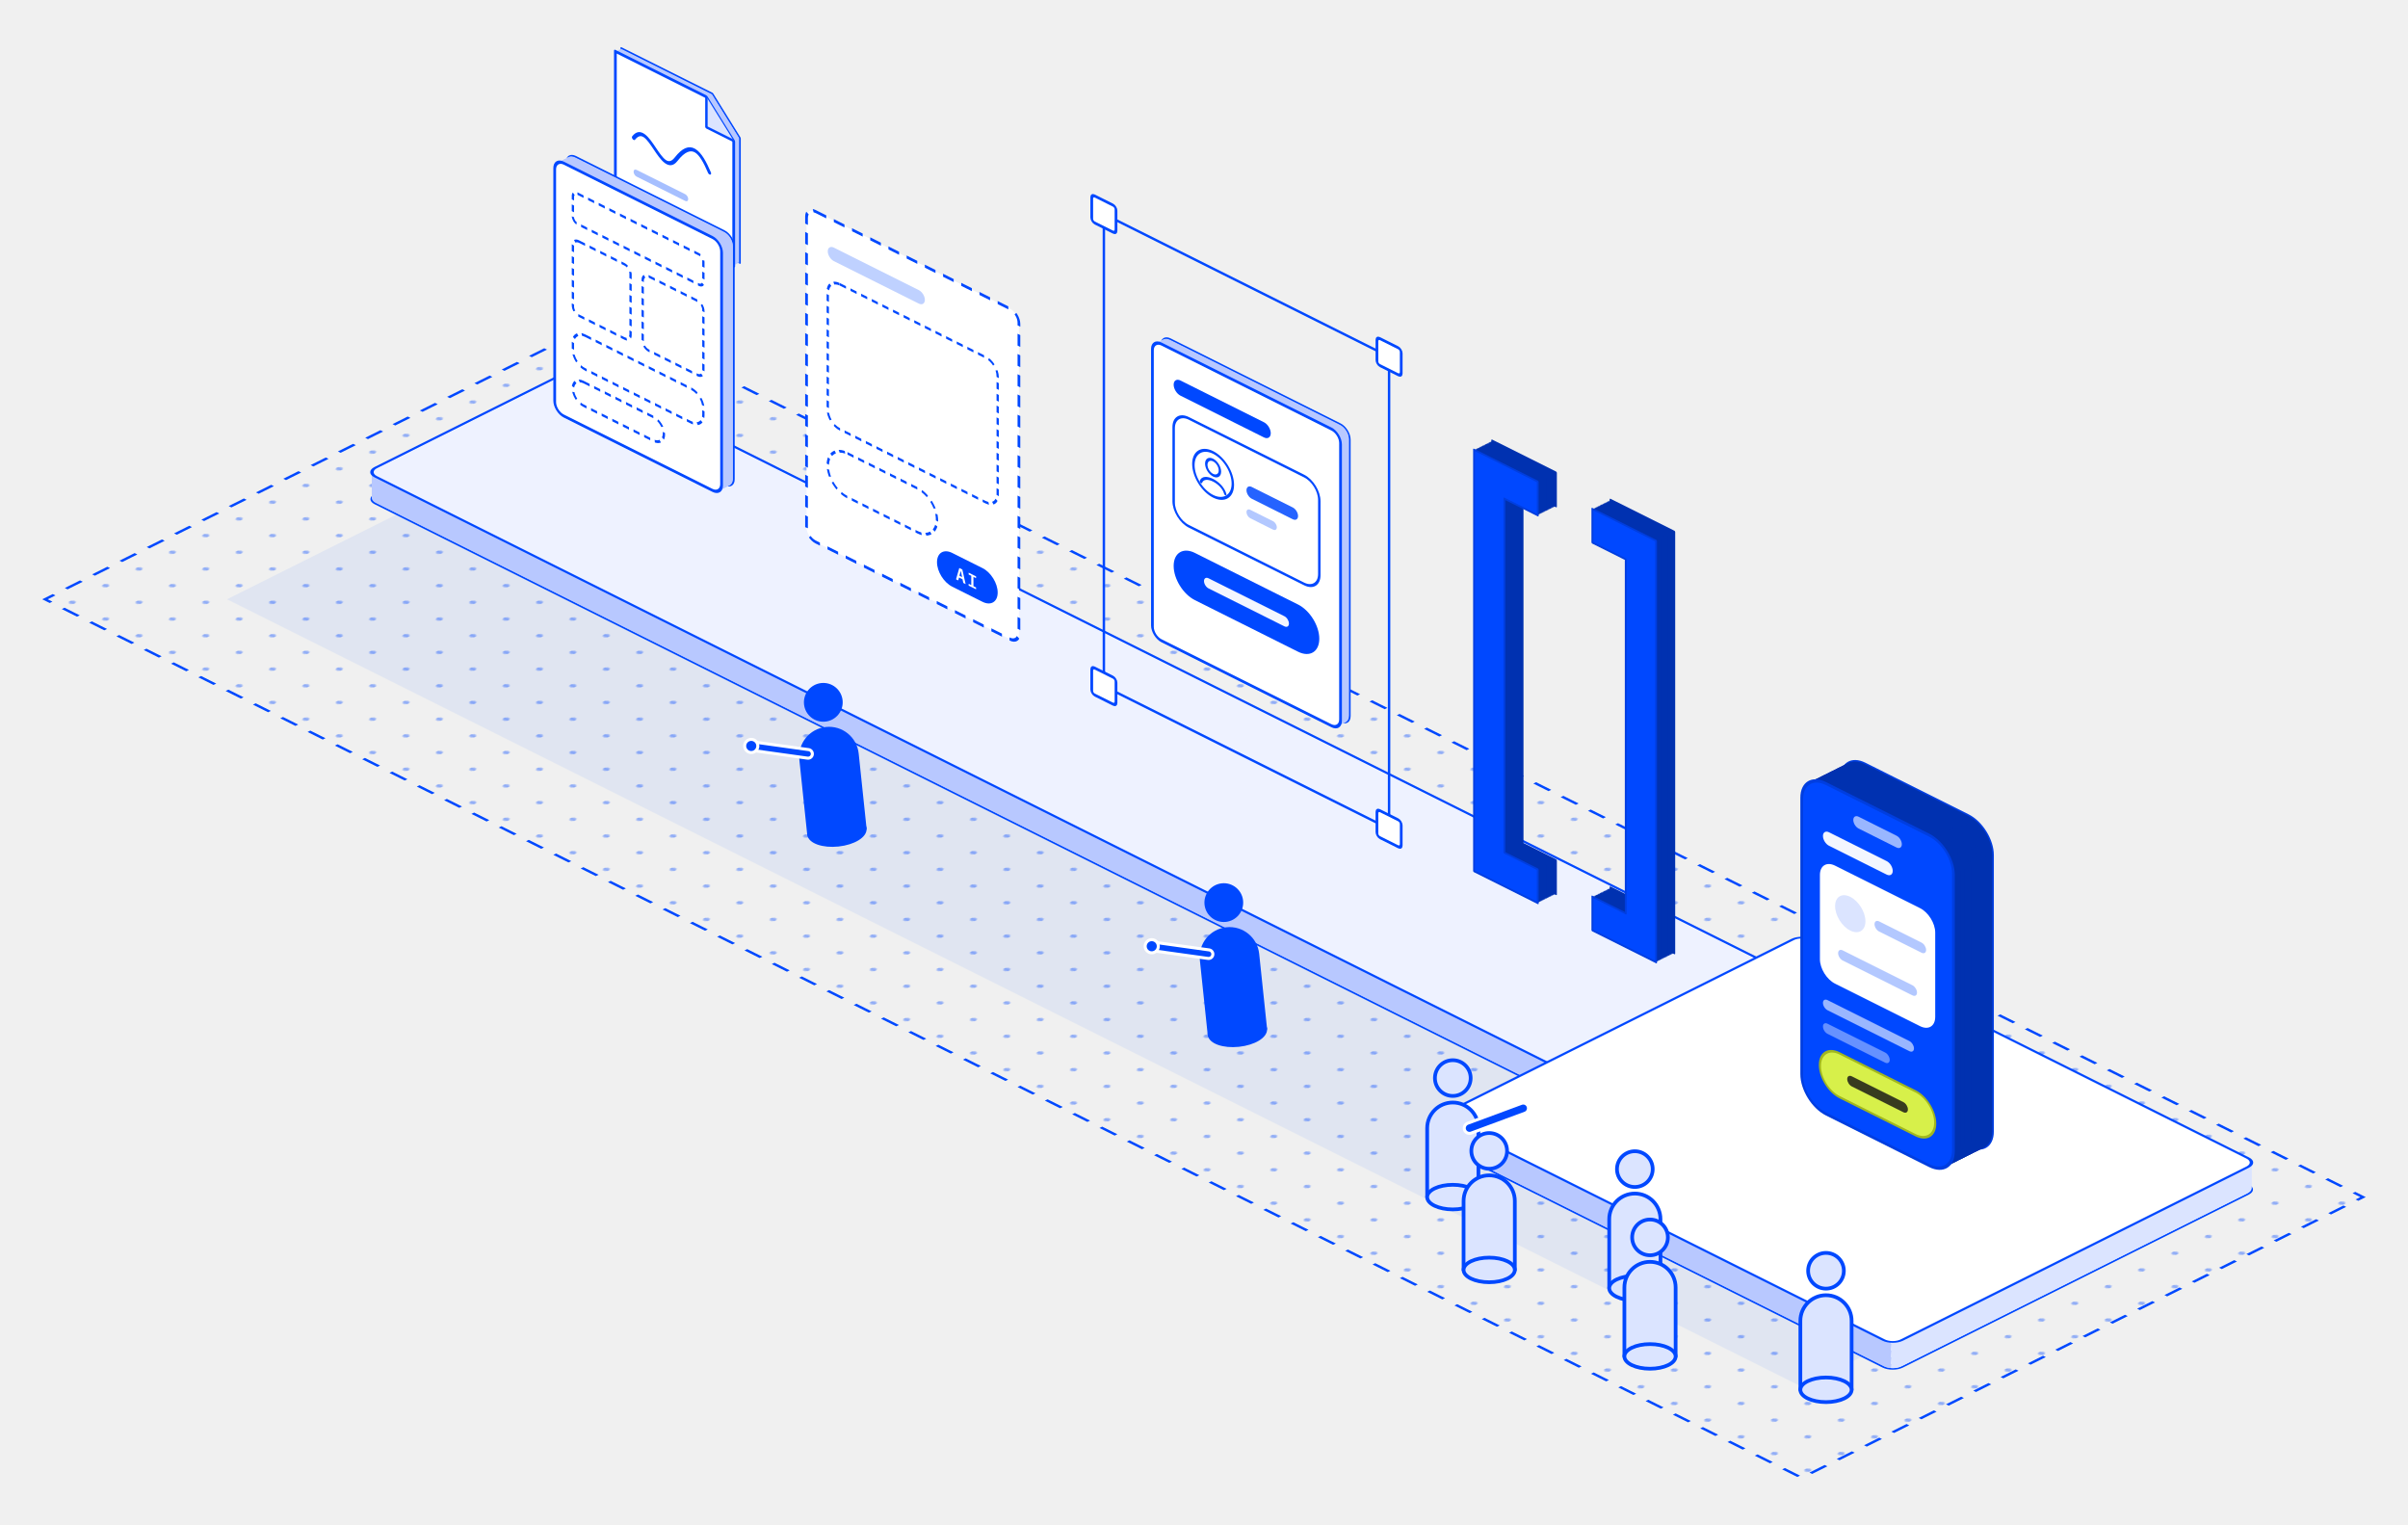
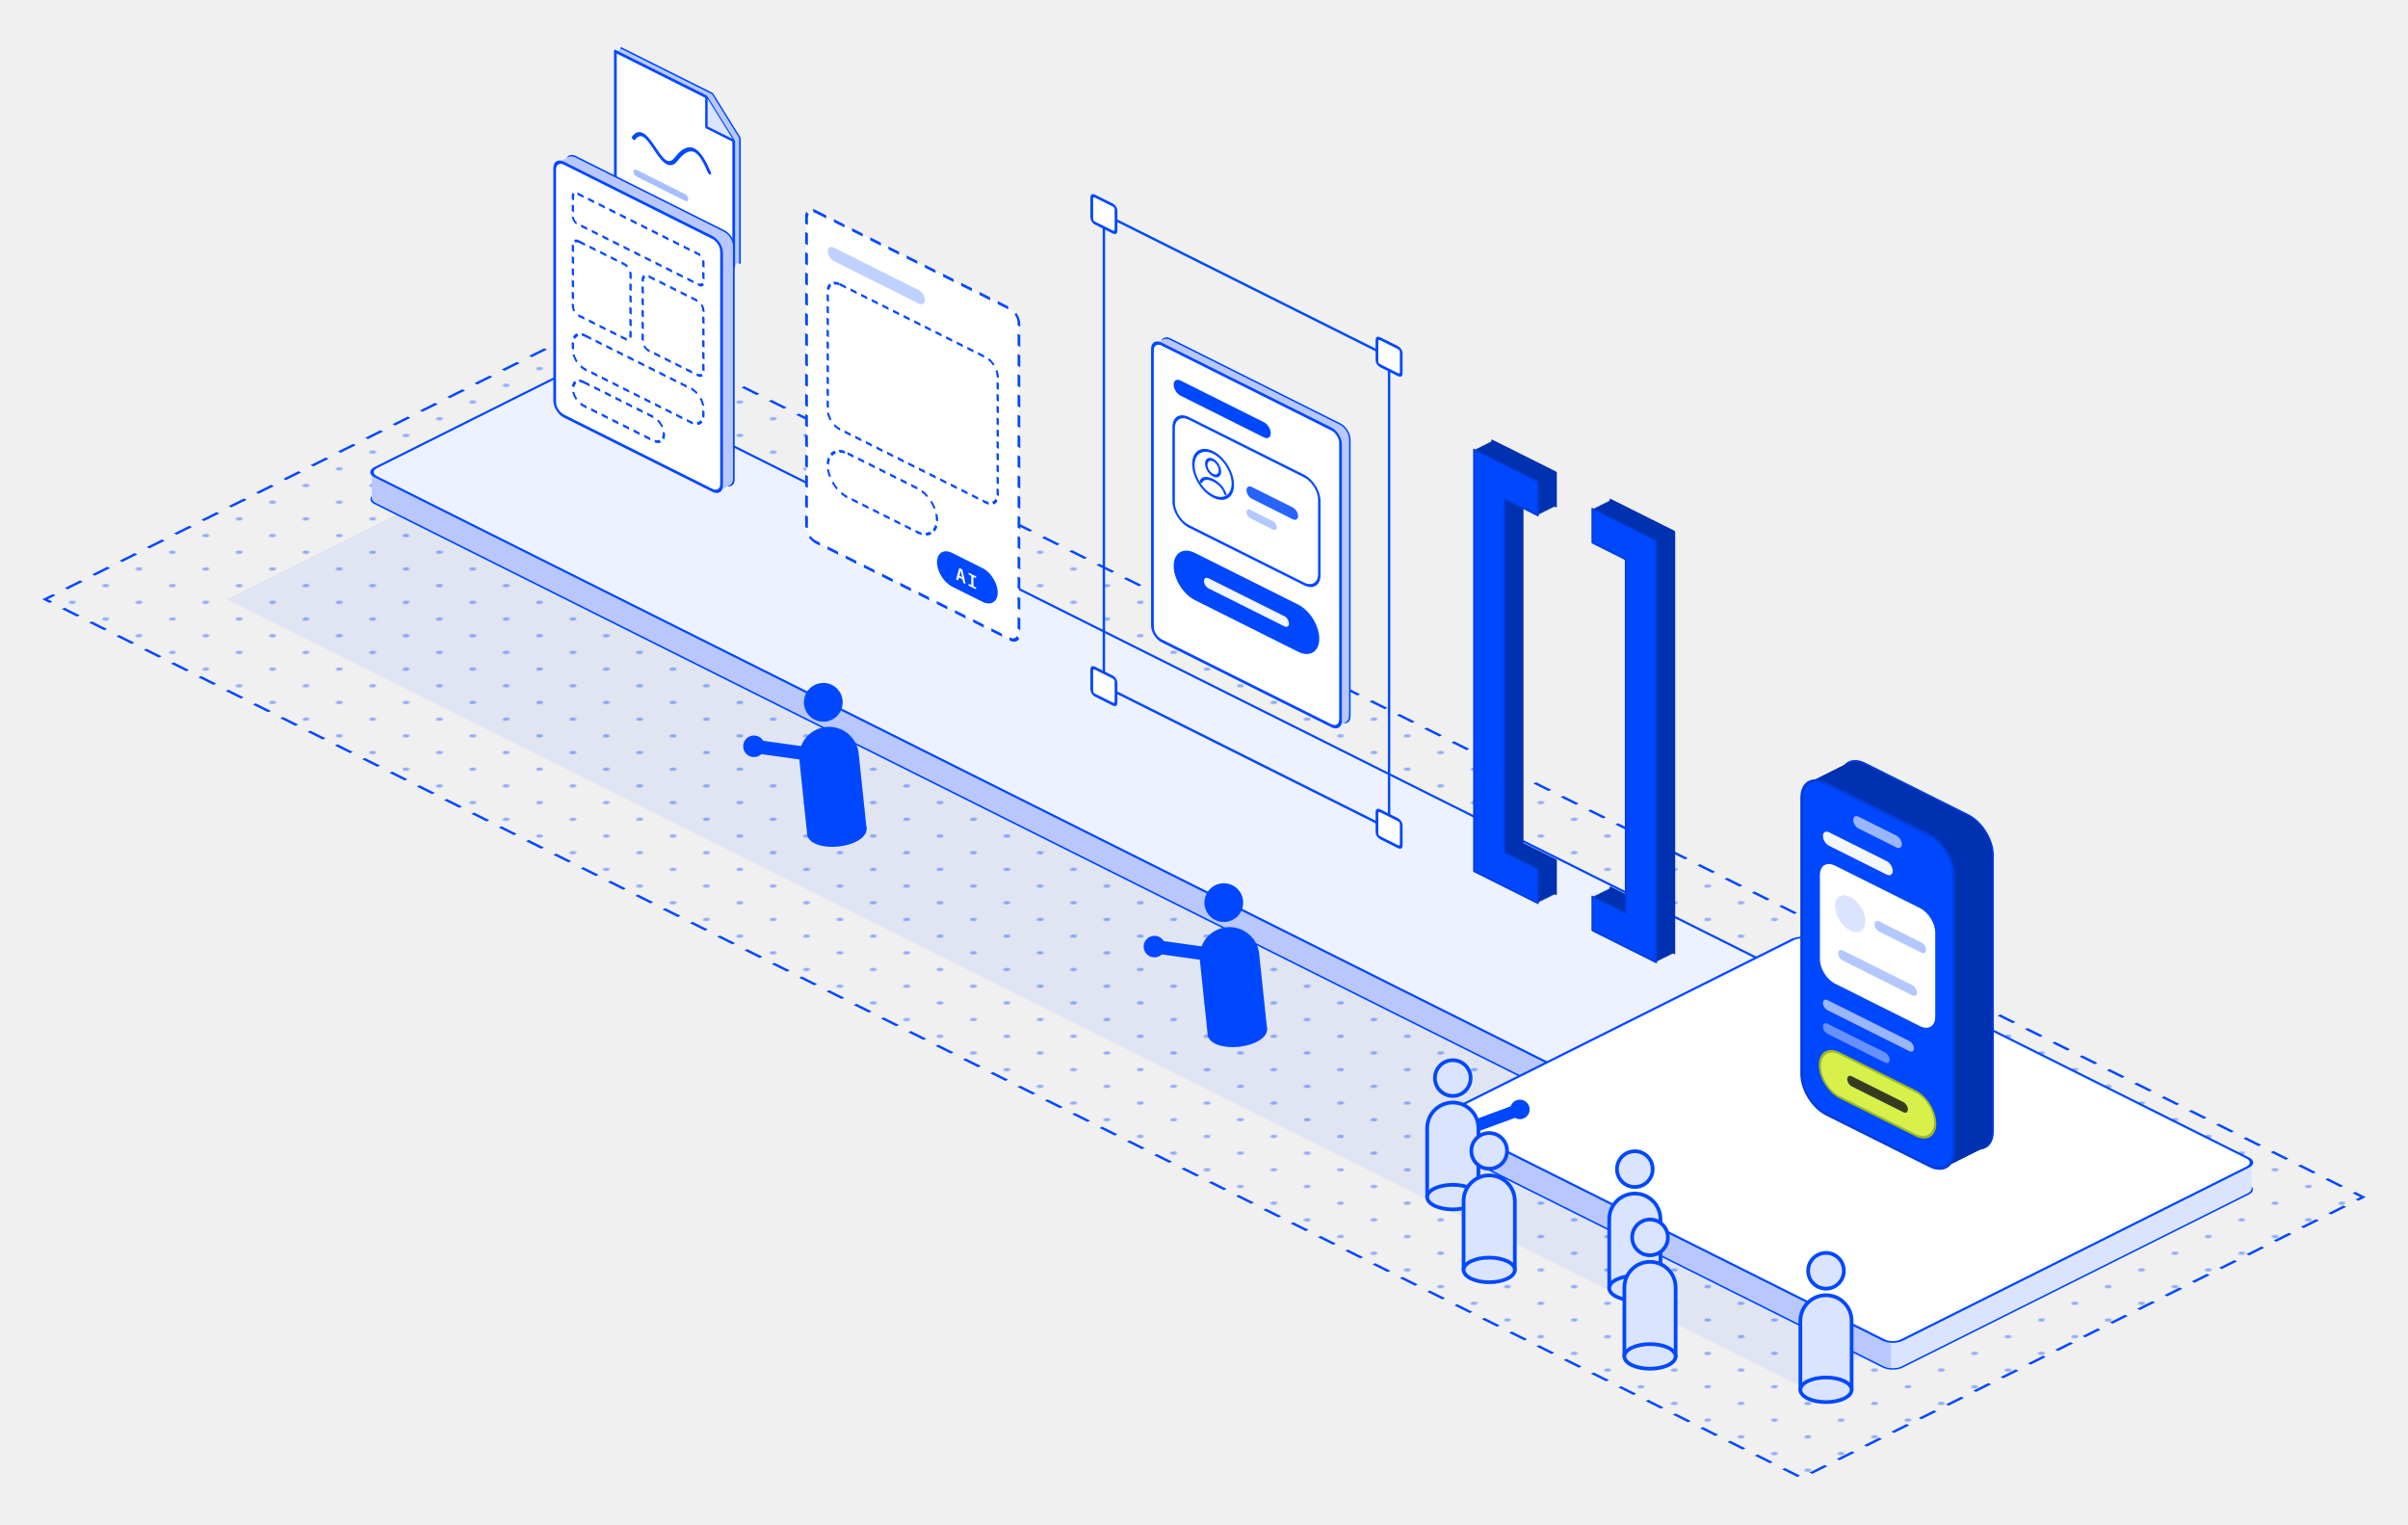
<svg xmlns="http://www.w3.org/2000/svg" width="820" height="519" viewBox="0 126 820 519" role="img" aria-label="Isometric illustration for New Product Design and First Release. A long track runs across a dotted floor. At its start a sketch on paper, a wireframe and a dashed AI-built prototype enter. They pass through a giant selection box, the design gate, where the screen becomes clear, then between giant code brackets, the build gate. The product comes out solid onto a launch stage, as a phone with its button in lime, where pale customers are already arriving. Two solid blue Tcules people stand beside the track with a fingertip on it." style="display: block">
  <g transform="translate(410 410) scale(0.574) translate(-728.6 -587.8)">
    <defs>
      <pattern id="floorDots" width="22" height="22" patternUnits="userSpaceOnUse">
        <circle cx="11" cy="11" r="1.6" fill="#0048FF" fill-opacity="0.38" />
      </pattern>
      <linearGradient id="side" x1="0" y1="1" x2="1" y2="0">
        <stop offset="0.5" stop-color="#B8C8FF" />
        <stop offset="0.5" stop-color="#DBE4FF" />
      </linearGradient>
    </defs>
    <g transform="matrix(0.9 0.45 -0.9 0.45 374.0 282.0)">
      <rect width="1158" height="370" fill="url(#floorDots)" />
      <rect width="1158" height="370" fill="none" stroke="#0048FF" stroke-width="1.8" stroke-dasharray="10 8" />
      <rect x="60" y="50" width="1038" height="260" fill="#0048FF" fill-opacity="0.07" />
    </g>
    <g transform="matrix(0.9 0.45 -0.9 0.45 356.0 327.0)">
      <rect width="818" height="138" rx="6" fill="url(#side)" stroke="#0048FF" stroke-width="1.4" />
    </g>
    <g transform="matrix(0.9 0.45 -0.9 0.45 356.0 326.5)">
      <rect width="818" height="138" rx="6" fill="url(#side)" />
    </g>
    <g transform="matrix(0.9 0.45 -0.9 0.45 356.0 326.0)">
      <rect width="818" height="138" rx="6" fill="url(#side)" />
    </g>
    <g transform="matrix(0.9 0.45 -0.9 0.45 356.0 325.5)">
      <rect width="818" height="138" rx="6" fill="url(#side)" />
    </g>
    <g transform="matrix(0.9 0.45 -0.9 0.45 356.0 325.0)">
      <rect width="818" height="138" rx="6" fill="url(#side)" />
    </g>
    <g transform="matrix(0.9 0.45 -0.9 0.45 356.0 324.5)">
      <rect width="818" height="138" rx="6" fill="url(#side)" />
    </g>
    <g transform="matrix(0.9 0.45 -0.9 0.45 356.0 324.0)">
      <rect width="818" height="138" rx="6" fill="url(#side)" />
    </g>
    <g transform="matrix(0.9 0.45 -0.9 0.45 356.0 323.5)">
      <rect width="818" height="138" rx="6" fill="url(#side)" />
    </g>
    <g transform="matrix(0.9 0.45 -0.9 0.45 356.0 323.0)">
      <rect width="818" height="138" rx="6" fill="url(#side)" />
    </g>
    <g transform="matrix(0.9 0.45 -0.9 0.45 356.0 322.5)">
      <rect width="818" height="138" rx="6" fill="url(#side)" />
    </g>
    <g transform="matrix(0.9 0.45 -0.9 0.45 356.0 322.0)">
      <rect width="818" height="138" rx="6" fill="url(#side)" />
    </g>
    <g transform="matrix(0.9 0.45 -0.9 0.45 356.0 321.5)">
      <rect width="818" height="138" rx="6" fill="url(#side)" />
    </g>
    <g transform="matrix(0.9 0.45 -0.9 0.45 356.0 321.0)">
      <rect width="818" height="138" rx="6" fill="url(#side)" />
    </g>
    <g transform="matrix(0.9 0.45 -0.9 0.45 356.0 320.5)">
      <rect width="818" height="138" rx="6" fill="url(#side)" />
    </g>
    <g transform="matrix(0.9 0.45 -0.9 0.45 356.0 320.0)">
      <rect width="818" height="138" rx="6" fill="url(#side)" />
    </g>
    <g transform="matrix(0.9 0.45 -0.9 0.45 356.0 319.5)">
      <rect width="818" height="138" rx="6" fill="url(#side)" />
    </g>
    <g transform="matrix(0.9 0.45 -0.9 0.45 356.0 319.0)">
      <rect width="818" height="138" rx="6" fill="url(#side)" />
    </g>
    <g transform="matrix(0.9 0.45 -0.9 0.45 356.0 318.5)">
      <rect width="818" height="138" rx="6" fill="url(#side)" />
    </g>
    <g transform="matrix(0.9 0.45 -0.9 0.45 356.0 318.0)">
      <rect width="818" height="138" rx="6" fill="url(#side)" />
    </g>
    <g transform="matrix(0.9 0.45 -0.9 0.45 356.0 317.5)">
      <rect width="818" height="138" rx="6" fill="url(#side)" />
    </g>
    <g transform="matrix(0.9 0.45 -0.9 0.45 356.0 317.0)">
      <rect width="818" height="138" rx="6" fill="url(#side)" />
    </g>
    <g transform="matrix(0.9 0.45 -0.9 0.45 356.0 316.5)">
      <rect width="818" height="138" rx="6" fill="url(#side)" />
    </g>
    <g transform="matrix(0.9 0.45 -0.9 0.45 356.0 316.0)">
      <rect width="818" height="138" rx="6" fill="url(#side)" />
    </g>
    <g transform="matrix(0.9 0.45 -0.9 0.45 356.0 315.5)">
      <rect width="818" height="138" rx="6" fill="url(#side)" />
    </g>
    <g transform="matrix(0.9 0.45 -0.9 0.45 356.0 315.0)">
      <rect width="818" height="138" rx="6" fill="url(#side)" />
    </g>
    <g transform="matrix(0.9 0.45 -0.9 0.45 356.0 314.5)">
      <rect width="818" height="138" rx="6" fill="url(#side)" />
    </g>
    <g transform="matrix(0.9 0.45 -0.9 0.45 356.0 314.0)">
      <rect width="818" height="138" rx="6" fill="url(#side)" />
    </g>
    <g transform="matrix(0.9 0.45 -0.9 0.45 356.0 313.5)">
      <rect width="818" height="138" rx="6" fill="url(#side)" />
    </g>
    <g transform="matrix(0.9 0.45 -0.9 0.45 356.0 313.0)">
      <rect width="818" height="138" rx="6" fill="url(#side)" />
    </g>
    <g transform="matrix(0.9 0.45 -0.9 0.45 356.0 312.5)">
      <rect width="818" height="138" rx="6" fill="url(#side)" />
    </g>
    <g transform="matrix(0.9 0.45 -0.9 0.45 356.0 312.0)">
      <rect width="818" height="138" rx="6" fill="url(#side)" />
    </g>
    <g transform="matrix(0.9 0.45 -0.9 0.45 356.0 311.5)">
      <rect width="818" height="138" rx="6" fill="url(#side)" />
    </g>
    <g transform="matrix(0.9 0.45 -0.9 0.45 356.0 311.0)">
      <rect width="818" height="138" rx="6" fill="#EEF2FF" stroke="#0048FF" stroke-width="1.6" />
    </g>
    <g transform="matrix(0.9 0.45 -0.9 0.45 1083.2 663.6)">
      <rect width="300" height="240" rx="6" fill="url(#side)" stroke="#0048FF" stroke-width="1.4" />
    </g>
    <g transform="matrix(0.9 0.45 -0.9 0.45 1083.2 663.1)">
      <rect width="300" height="240" rx="6" fill="url(#side)" />
    </g>
    <g transform="matrix(0.9 0.45 -0.9 0.45 1083.2 662.6)">
      <rect width="300" height="240" rx="6" fill="url(#side)" />
    </g>
    <g transform="matrix(0.9 0.45 -0.9 0.45 1083.2 662.1)">
      <rect width="300" height="240" rx="6" fill="url(#side)" />
    </g>
    <g transform="matrix(0.9 0.45 -0.9 0.45 1083.2 661.6)">
      <rect width="300" height="240" rx="6" fill="url(#side)" />
    </g>
    <g transform="matrix(0.9 0.45 -0.9 0.45 1083.2 661.1)">
      <rect width="300" height="240" rx="6" fill="url(#side)" />
    </g>
    <g transform="matrix(0.9 0.45 -0.9 0.45 1083.2 660.6)">
      <rect width="300" height="240" rx="6" fill="url(#side)" />
    </g>
    <g transform="matrix(0.9 0.45 -0.9 0.45 1083.2 660.1)">
      <rect width="300" height="240" rx="6" fill="url(#side)" />
    </g>
    <g transform="matrix(0.9 0.45 -0.9 0.45 1083.2 659.6)">
      <rect width="300" height="240" rx="6" fill="url(#side)" />
    </g>
    <g transform="matrix(0.9 0.45 -0.9 0.45 1083.2 659.1)">
      <rect width="300" height="240" rx="6" fill="url(#side)" />
    </g>
    <g transform="matrix(0.9 0.45 -0.9 0.45 1083.2 658.6)">
      <rect width="300" height="240" rx="6" fill="url(#side)" />
    </g>
    <g transform="matrix(0.9 0.45 -0.9 0.45 1083.2 658.1)">
      <rect width="300" height="240" rx="6" fill="url(#side)" />
    </g>
    <g transform="matrix(0.9 0.45 -0.9 0.45 1083.2 657.6)">
      <rect width="300" height="240" rx="6" fill="url(#side)" />
    </g>
    <g transform="matrix(0.9 0.45 -0.9 0.45 1083.2 657.1)">
      <rect width="300" height="240" rx="6" fill="url(#side)" />
    </g>
    <g transform="matrix(0.9 0.45 -0.9 0.45 1083.2 656.6)">
      <rect width="300" height="240" rx="6" fill="url(#side)" />
    </g>
    <g transform="matrix(0.9 0.45 -0.9 0.45 1083.2 656.1)">
      <rect width="300" height="240" rx="6" fill="url(#side)" />
    </g>
    <g transform="matrix(0.9 0.45 -0.9 0.45 1083.2 655.6)">
      <rect width="300" height="240" rx="6" fill="url(#side)" />
    </g>
    <g transform="matrix(0.9 0.45 -0.9 0.45 1083.2 655.1)">
      <rect width="300" height="240" rx="6" fill="url(#side)" />
    </g>
    <g transform="matrix(0.9 0.45 -0.9 0.45 1083.2 654.6)">
      <rect width="300" height="240" rx="6" fill="url(#side)" />
    </g>
    <g transform="matrix(0.9 0.45 -0.9 0.45 1083.2 654.1)">
      <rect width="300" height="240" rx="6" fill="url(#side)" />
    </g>
    <g transform="matrix(0.9 0.45 -0.9 0.45 1083.2 653.6)">
      <rect width="300" height="240" rx="6" fill="url(#side)" />
    </g>
    <g transform="matrix(0.9 0.45 -0.9 0.45 1083.2 653.1)">
      <rect width="300" height="240" rx="6" fill="url(#side)" />
    </g>
    <g transform="matrix(0.9 0.45 -0.9 0.45 1083.2 652.6)">
      <rect width="300" height="240" rx="6" fill="url(#side)" />
    </g>
    <g transform="matrix(0.9 0.45 -0.9 0.45 1083.2 652.1)">
      <rect width="300" height="240" rx="6" fill="url(#side)" />
    </g>
    <g transform="matrix(0.9 0.45 -0.9 0.45 1083.2 651.6)">
      <rect width="300" height="240" rx="6" fill="url(#side)" />
    </g>
    <g transform="matrix(0.9 0.45 -0.9 0.45 1083.2 651.1)">
      <rect width="300" height="240" rx="6" fill="url(#side)" />
    </g>
    <g transform="matrix(0.9 0.45 -0.9 0.45 1083.2 650.6)">
      <rect width="300" height="240" rx="6" fill="url(#side)" />
    </g>
    <g transform="matrix(0.9 0.45 -0.9 0.45 1083.2 650.1)">
      <rect width="300" height="240" rx="6" fill="url(#side)" />
    </g>
    <g transform="matrix(0.9 0.45 -0.9 0.45 1083.2 649.6)">
      <rect width="300" height="240" rx="6" fill="url(#side)" />
    </g>
    <g transform="matrix(0.9 0.45 -0.9 0.45 1083.2 649.1)">
      <rect width="300" height="240" rx="6" fill="url(#side)" />
    </g>
    <g transform="matrix(0.9 0.45 -0.9 0.45 1083.2 648.6)">
      <rect width="300" height="240" rx="6" fill="url(#side)" />
    </g>
    <g transform="matrix(0.9 0.45 -0.9 0.45 1083.2 648.1)">
      <rect width="300" height="240" rx="6" fill="url(#side)" />
    </g>
    <g transform="matrix(0.9 0.45 -0.9 0.45 1083.2 647.6)">
      <rect width="300" height="240" rx="6" fill="#FFFFFF" stroke="#0048FF" stroke-width="1.6" />
    </g>
    <g transform="matrix(0.9 0.45 0 1 383.0 121.7)">
      <path d="M0 0 H60 L78 18 V92 H0 Z" fill="#B8C8FF" stroke="#0048FF" stroke-width="1.3" stroke-linejoin="round" />
    </g>
    <g transform="matrix(0.9 0.45 0 1 382.6 121.9)">
      <path d="M0 0 H60 L78 18 V92 H0 Z" fill="#B8C8FF" />
    </g>
    <g transform="matrix(0.9 0.45 0 1 382.1 122.1)">
      <path d="M0 0 H60 L78 18 V92 H0 Z" fill="#B8C8FF" />
    </g>
    <g transform="matrix(0.9 0.45 0 1 381.6 122.4)">
      <path d="M0 0 H60 L78 18 V92 H0 Z" fill="#B8C8FF" />
    </g>
    <g transform="matrix(0.9 0.45 0 1 381.2 122.6)">
      <path d="M0 0 H60 L78 18 V92 H0 Z" fill="#B8C8FF" />
    </g>
    <g transform="matrix(0.9 0.45 0 1 380.8 122.8)">
      <path d="M0 0 H60 L78 18 V92 H0 Z" fill="#B8C8FF" />
    </g>
    <g transform="matrix(0.9 0.45 0 1 380.3 123.1)">
      <path d="M0 0 H60 L78 18 V92 H0 Z" fill="#B8C8FF" />
    </g>
    <g transform="matrix(0.9 0.45 0 1 379.9 123.3)">
      <path d="M0 0 H60 L78 18 V92 H0 Z" fill="#B8C8FF" />
    </g>
    <g transform="matrix(0.9 0.45 0 1 379.4 123.5)">
      <path d="M0 0 H60 L78 18 V92 H0 Z" fill="#FFFFFF" stroke="#0048FF" stroke-width="1.8" stroke-linejoin="round" />
      <path d="M60 0 V18 H78" fill="#DBE4FF" stroke="#0048FF" stroke-width="1.6" stroke-linejoin="round" />
      <path d="M12 46 C22 30 30 62 40 46 S56 34 62 44" fill="none" stroke="#0048FF" stroke-width="2.2" stroke-linecap="round" />
      <rect x="12.0" y="64.0" width="36.0" height="4.0" rx="2.00" fill="#0048FF" fill-opacity="0.35" />
    </g>
    <g transform="matrix(0.9 0.45 0 1 350.6 183.5)">
      <rect width="110" height="150" rx="6" fill="#B8C8FF" stroke="#0048FF" stroke-width="1.3" />
    </g>
    <g transform="matrix(0.9 0.45 0 1 350.1 183.7)">
      <rect width="110" height="150" rx="6" fill="#B8C8FF" />
    </g>
    <g transform="matrix(0.9 0.45 0 1 349.7 183.9)">
      <rect width="110" height="150" rx="6" fill="#B8C8FF" />
    </g>
    <g transform="matrix(0.9 0.45 0 1 349.2 184.2)">
      <rect width="110" height="150" rx="6" fill="#B8C8FF" />
    </g>
    <g transform="matrix(0.9 0.45 0 1 348.8 184.4)">
      <rect width="110" height="150" rx="6" fill="#B8C8FF" />
    </g>
    <g transform="matrix(0.9 0.45 0 1 348.4 184.6)">
      <rect width="110" height="150" rx="6" fill="#B8C8FF" />
    </g>
    <g transform="matrix(0.9 0.45 0 1 347.9 184.9)">
      <rect width="110" height="150" rx="6" fill="#B8C8FF" />
    </g>
    <g transform="matrix(0.9 0.45 0 1 347.4 185.1)">
      <rect width="110" height="150" rx="6" fill="#B8C8FF" />
    </g>
    <g transform="matrix(0.9 0.45 0 1 347.0 185.3)">
      <rect width="110" height="150" rx="6" fill="#B8C8FF" />
    </g>
    <g transform="matrix(0.9 0.45 0 1 346.6 185.5)">
      <rect width="110" height="150" rx="6" fill="#B8C8FF" />
    </g>
    <g transform="matrix(0.9 0.45 0 1 346.1 185.8)">
      <rect width="110" height="150" rx="6" fill="#B8C8FF" />
    </g>
    <g transform="matrix(0.9 0.45 0 1 345.6 186.0)">
      <rect width="110" height="150" rx="6" fill="#B8C8FF" />
    </g>
    <g transform="matrix(0.9 0.45 0 1 345.2 186.2)">
      <rect width="110" height="150" rx="6" fill="#B8C8FF" />
    </g>
    <g transform="matrix(0.9 0.45 0 1 344.8 186.4)">
      <rect width="110" height="150" rx="6" fill="#B8C8FF" />
    </g>
    <g transform="matrix(0.9 0.45 0 1 344.3 186.6)">
      <rect width="110" height="150" rx="6" fill="#B8C8FF" />
    </g>
    <g transform="matrix(0.9 0.45 0 1 343.9 186.9)">
      <rect width="110" height="150" rx="6" fill="#B8C8FF" />
    </g>
    <g transform="matrix(0.9 0.45 0 1 343.4 187.1)">
      <rect width="110" height="150" rx="6" fill="#FFFFFF" stroke="#0048FF" stroke-width="1.8" />
      <rect x="12" y="14" width="86" height="18" rx="3" fill="none" stroke="#0048FF" stroke-width="1.5" stroke-dasharray="4 3" />
      <rect x="12" y="42" width="38" height="44" rx="4" fill="none" stroke="#0048FF" stroke-width="1.5" stroke-dasharray="4 3" />
      <rect x="58" y="42" width="40" height="44" rx="4" fill="none" stroke="#0048FF" stroke-width="1.5" stroke-dasharray="4 3" />
      <rect x="12" y="96" width="86" height="20" rx="8" fill="none" stroke="#0048FF" stroke-width="1.5" stroke-dasharray="4 3" />
      <rect x="12" y="124" width="60" height="14" rx="7" fill="none" stroke="#0048FF" stroke-width="1.5" stroke-dasharray="4 3" />
    </g>
    <g transform="matrix(0.9 0.45 0 1 492.8 215.8)">
      <rect width="140" height="196" rx="6" fill="#FFFFFF" stroke="#0048FF" stroke-width="1.8" stroke-dasharray="7 5" />
      <rect x="14.0" y="16.0" width="64.0" height="8.0" rx="4.00" fill="#0048FF" fill-opacity="0.25" />
      <rect x="14" y="36" width="112" height="86" rx="8" fill="none" stroke="#0048FF" stroke-width="1.5" stroke-dasharray="4 3" />
      <rect x="14" y="134" width="72" height="26" rx="13" fill="none" stroke="#0048FF" stroke-width="1.5" stroke-dasharray="4 3" />
      <rect x="86" y="162" width="40" height="20" rx="10" fill="#0048FF" />
      <path d="M103.339 176.5 102.8 174.553H100.523L99.995 176.5H98.543L100.699 168.822H102.701L104.868 176.5ZM101.711 170.241H101.623L100.776 173.376H102.558ZM106.858 176.5V175.422H108.585V169.9H106.858V168.822H111.742V169.9H110.015V175.422H111.742V176.5Z" fill="#FFFFFF" />
    </g>
    <g transform="matrix(0.9 0.45 0 1 703.4 291.7)">
      <rect width="124" height="176" rx="6" fill="#B8C8FF" stroke="#0048FF" stroke-width="1.3" />
    </g>
    <g transform="matrix(0.9 0.45 0 1 703.0 291.9)">
      <rect width="124" height="176" rx="6" fill="#B8C8FF" />
    </g>
    <g transform="matrix(0.9 0.45 0 1 702.5 292.1)">
      <rect width="124" height="176" rx="6" fill="#B8C8FF" />
    </g>
    <g transform="matrix(0.9 0.45 0 1 702.0 292.4)">
      <rect width="124" height="176" rx="6" fill="#B8C8FF" />
    </g>
    <g transform="matrix(0.9 0.45 0 1 701.6 292.6)">
      <rect width="124" height="176" rx="6" fill="#B8C8FF" />
    </g>
    <g transform="matrix(0.9 0.45 0 1 701.2 292.8)">
      <rect width="124" height="176" rx="6" fill="#B8C8FF" />
    </g>
    <g transform="matrix(0.9 0.45 0 1 700.7 293.0)">
      <rect width="124" height="176" rx="6" fill="#B8C8FF" />
    </g>
    <g transform="matrix(0.9 0.45 0 1 700.2 293.3)">
      <rect width="124" height="176" rx="6" fill="#B8C8FF" />
    </g>
    <g transform="matrix(0.9 0.45 0 1 699.8 293.5)">
      <rect width="124" height="176" rx="6" fill="#B8C8FF" />
    </g>
    <g transform="matrix(0.9 0.45 0 1 699.4 293.7)">
      <rect width="124" height="176" rx="6" fill="#B8C8FF" />
    </g>
    <g transform="matrix(0.9 0.45 0 1 698.9 294.0)">
      <rect width="124" height="176" rx="6" fill="#B8C8FF" />
    </g>
    <g transform="matrix(0.9 0.45 0 1 698.5 294.2)">
      <rect width="124" height="176" rx="6" fill="#B8C8FF" />
    </g>
    <g transform="matrix(0.9 0.45 0 1 698.0 294.4)">
      <rect width="124" height="176" rx="6" fill="#FFFFFF" stroke="#0048FF" stroke-width="1.8" />
      <rect x="14.0" y="16.0" width="64.0" height="9.0" rx="4.50" fill="#0048FF" fill-opacity="1" />
      <rect x="14" y="36" width="96" height="64" rx="10" fill="#FFFFFF" stroke="#0048FF" stroke-width="1.6" />
      <circle cx="40" cy="62" r="13" fill="#FFFFFF" stroke="#0048FF" stroke-width="1.6" />
      <circle cx="40" cy="58" r="4.5" fill="none" stroke="#0048FF" stroke-width="1.6" />
      <path d="M32 70 C34 64 46 64 48 70" fill="none" stroke="#0048FF" stroke-width="1.6" stroke-linecap="round" />
      <rect x="62.0" y="58.0" width="34.0" height="7.0" rx="3.50" fill="#0048FF" fill-opacity="0.85" />
      <rect x="62.0" y="72.0" width="20.0" height="5.0" rx="2.50" fill="#0048FF" fill-opacity="0.3" />
      <rect x="14" y="114" width="96" height="28" rx="14" fill="#0048FF" />
      <rect x="34.0" y="125.0" width="56.0" height="6.0" rx="3.00" fill="#FFFFFF" fill-opacity="0.95" />
    </g>
    <g transform="matrix(0.9 0.45 0 1 669.2 220.0)">
      <rect width="188" height="280" fill="none" stroke="#0048FF" stroke-width="1.6" />
      <rect x="-8.0" y="-8.0" width="16" height="16" rx="2" fill="#FFFFFF" stroke="#0048FF" stroke-width="1.8" />
      <rect x="180.0" y="-8.0" width="16" height="16" rx="2" fill="#FFFFFF" stroke="#0048FF" stroke-width="1.8" />
      <rect x="-8.0" y="272.0" width="16" height="16" rx="2" fill="#FFFFFF" stroke="#0048FF" stroke-width="1.8" />
      <rect x="180.0" y="272.0" width="16" height="16" rx="2" fill="#FFFFFF" stroke="#0048FF" stroke-width="1.8" />
    </g>
    <g transform="matrix(0.9 0.45 0 1 899.6 354.4)">
      <path d="M0 0 H42 V20 H20 V230 H42 V250 H0 Z" fill="#0031B0" stroke="#0031B0" stroke-width="1.2" stroke-linejoin="round" />
    </g>
    <g transform="matrix(0.9 0.45 0 1 899.2 354.6)">
      <path d="M0 0 H42 V20 H20 V230 H42 V250 H0 Z" fill="#0031B0" />
    </g>
    <g transform="matrix(0.9 0.45 0 1 898.7 354.9)">
      <path d="M0 0 H42 V20 H20 V230 H42 V250 H0 Z" fill="#0031B0" />
    </g>
    <g transform="matrix(0.9 0.45 0 1 898.2 355.1)">
      <path d="M0 0 H42 V20 H20 V230 H42 V250 H0 Z" fill="#0031B0" />
    </g>
    <g transform="matrix(0.9 0.45 0 1 897.8 355.3)">
      <path d="M0 0 H42 V20 H20 V230 H42 V250 H0 Z" fill="#0031B0" />
    </g>
    <g transform="matrix(0.9 0.45 0 1 897.4 355.5)">
      <path d="M0 0 H42 V20 H20 V230 H42 V250 H0 Z" fill="#0031B0" />
    </g>
    <g transform="matrix(0.9 0.45 0 1 896.9 355.8)">
      <path d="M0 0 H42 V20 H20 V230 H42 V250 H0 Z" fill="#0031B0" />
    </g>
    <g transform="matrix(0.9 0.45 0 1 896.5 356.0)">
      <path d="M0 0 H42 V20 H20 V230 H42 V250 H0 Z" fill="#0031B0" />
    </g>
    <g transform="matrix(0.9 0.45 0 1 896.0 356.2)">
      <path d="M0 0 H42 V20 H20 V230 H42 V250 H0 Z" fill="#0031B0" />
    </g>
    <g transform="matrix(0.9 0.45 0 1 895.5 356.4)">
      <path d="M0 0 H42 V20 H20 V230 H42 V250 H0 Z" fill="#0031B0" />
    </g>
    <g transform="matrix(0.9 0.45 0 1 895.1 356.7)">
      <path d="M0 0 H42 V20 H20 V230 H42 V250 H0 Z" fill="#0031B0" />
    </g>
    <g transform="matrix(0.9 0.45 0 1 894.7 356.9)">
      <path d="M0 0 H42 V20 H20 V230 H42 V250 H0 Z" fill="#0031B0" />
    </g>
    <g transform="matrix(0.9 0.45 0 1 894.2 357.1)">
      <path d="M0 0 H42 V20 H20 V230 H42 V250 H0 Z" fill="#0031B0" />
    </g>
    <g transform="matrix(0.9 0.45 0 1 893.8 357.3)">
      <path d="M0 0 H42 V20 H20 V230 H42 V250 H0 Z" fill="#0031B0" />
    </g>
    <g transform="matrix(0.9 0.45 0 1 893.3 357.5)">
      <path d="M0 0 H42 V20 H20 V230 H42 V250 H0 Z" fill="#0031B0" />
    </g>
    <g transform="matrix(0.9 0.45 0 1 892.9 357.8)">
      <path d="M0 0 H42 V20 H20 V230 H42 V250 H0 Z" fill="#0031B0" />
    </g>
    <g transform="matrix(0.9 0.45 0 1 892.4 358.0)">
      <path d="M0 0 H42 V20 H20 V230 H42 V250 H0 Z" fill="#0031B0" />
    </g>
    <g transform="matrix(0.9 0.45 0 1 892.0 358.2)">
      <path d="M0 0 H42 V20 H20 V230 H42 V250 H0 Z" fill="#0031B0" />
    </g>
    <g transform="matrix(0.9 0.45 0 1 891.5 358.5)">
      <path d="M0 0 H42 V20 H20 V230 H42 V250 H0 Z" fill="#0031B0" />
    </g>
    <g transform="matrix(0.9 0.45 0 1 891.0 358.7)">
      <path d="M0 0 H42 V20 H20 V230 H42 V250 H0 Z" fill="#0031B0" />
    </g>
    <g transform="matrix(0.9 0.45 0 1 890.6 358.9)">
      <path d="M0 0 H42 V20 H20 V230 H42 V250 H0 Z" fill="#0031B0" />
    </g>
    <g transform="matrix(0.9 0.45 0 1 890.2 359.1)">
      <path d="M0 0 H42 V20 H20 V230 H42 V250 H0 Z" fill="#0031B0" />
    </g>
    <g transform="matrix(0.9 0.45 0 1 889.7 359.4)">
      <path d="M0 0 H42 V20 H20 V230 H42 V250 H0 Z" fill="#0031B0" />
    </g>
    <g transform="matrix(0.9 0.45 0 1 889.2 359.6)">
      <path d="M0 0 H42 V20 H20 V230 H42 V250 H0 Z" fill="#0031B0" />
    </g>
    <g transform="matrix(0.9 0.45 0 1 888.8 359.8)">
      <path d="M0 0 H42 V20 H20 V230 H42 V250 H0 Z" fill="#0048FF" stroke="#003EE0" stroke-width="1.2" stroke-linejoin="round" />
    </g>
    <g transform="matrix(0.9 0.45 0 1 899.6 354.4)">
      <path d="M120 0 H78 V20 H100 V230 H78 V250 H120 Z" fill="#0031B0" stroke="#0031B0" stroke-width="1.2" stroke-linejoin="round" />
    </g>
    <g transform="matrix(0.9 0.45 0 1 899.2 354.6)">
      <path d="M120 0 H78 V20 H100 V230 H78 V250 H120 Z" fill="#0031B0" />
    </g>
    <g transform="matrix(0.9 0.45 0 1 898.7 354.9)">
      <path d="M120 0 H78 V20 H100 V230 H78 V250 H120 Z" fill="#0031B0" />
    </g>
    <g transform="matrix(0.9 0.45 0 1 898.2 355.1)">
      <path d="M120 0 H78 V20 H100 V230 H78 V250 H120 Z" fill="#0031B0" />
    </g>
    <g transform="matrix(0.9 0.45 0 1 897.8 355.3)">
      <path d="M120 0 H78 V20 H100 V230 H78 V250 H120 Z" fill="#0031B0" />
    </g>
    <g transform="matrix(0.9 0.45 0 1 897.4 355.5)">
      <path d="M120 0 H78 V20 H100 V230 H78 V250 H120 Z" fill="#0031B0" />
    </g>
    <g transform="matrix(0.9 0.45 0 1 896.9 355.8)">
      <path d="M120 0 H78 V20 H100 V230 H78 V250 H120 Z" fill="#0031B0" />
    </g>
    <g transform="matrix(0.9 0.45 0 1 896.5 356.0)">
      <path d="M120 0 H78 V20 H100 V230 H78 V250 H120 Z" fill="#0031B0" />
    </g>
    <g transform="matrix(0.9 0.45 0 1 896.0 356.2)">
      <path d="M120 0 H78 V20 H100 V230 H78 V250 H120 Z" fill="#0031B0" />
    </g>
    <g transform="matrix(0.9 0.45 0 1 895.5 356.4)">
      <path d="M120 0 H78 V20 H100 V230 H78 V250 H120 Z" fill="#0031B0" />
    </g>
    <g transform="matrix(0.9 0.45 0 1 895.1 356.7)">
      <path d="M120 0 H78 V20 H100 V230 H78 V250 H120 Z" fill="#0031B0" />
    </g>
    <g transform="matrix(0.9 0.45 0 1 894.7 356.9)">
      <path d="M120 0 H78 V20 H100 V230 H78 V250 H120 Z" fill="#0031B0" />
    </g>
    <g transform="matrix(0.9 0.45 0 1 894.2 357.1)">
      <path d="M120 0 H78 V20 H100 V230 H78 V250 H120 Z" fill="#0031B0" />
    </g>
    <g transform="matrix(0.9 0.45 0 1 893.8 357.3)">
      <path d="M120 0 H78 V20 H100 V230 H78 V250 H120 Z" fill="#0031B0" />
    </g>
    <g transform="matrix(0.9 0.45 0 1 893.3 357.5)">
      <path d="M120 0 H78 V20 H100 V230 H78 V250 H120 Z" fill="#0031B0" />
    </g>
    <g transform="matrix(0.9 0.45 0 1 892.9 357.8)">
      <path d="M120 0 H78 V20 H100 V230 H78 V250 H120 Z" fill="#0031B0" />
    </g>
    <g transform="matrix(0.9 0.45 0 1 892.4 358.0)">
      <path d="M120 0 H78 V20 H100 V230 H78 V250 H120 Z" fill="#0031B0" />
    </g>
    <g transform="matrix(0.9 0.45 0 1 892.0 358.2)">
      <path d="M120 0 H78 V20 H100 V230 H78 V250 H120 Z" fill="#0031B0" />
    </g>
    <g transform="matrix(0.9 0.45 0 1 891.5 358.5)">
      <path d="M120 0 H78 V20 H100 V230 H78 V250 H120 Z" fill="#0031B0" />
    </g>
    <g transform="matrix(0.9 0.45 0 1 891.0 358.7)">
      <path d="M120 0 H78 V20 H100 V230 H78 V250 H120 Z" fill="#0031B0" />
    </g>
    <g transform="matrix(0.9 0.45 0 1 890.6 358.9)">
      <path d="M120 0 H78 V20 H100 V230 H78 V250 H120 Z" fill="#0031B0" />
    </g>
    <g transform="matrix(0.9 0.45 0 1 890.2 359.1)">
      <path d="M120 0 H78 V20 H100 V230 H78 V250 H120 Z" fill="#0031B0" />
    </g>
    <g transform="matrix(0.9 0.45 0 1 889.7 359.4)">
      <path d="M120 0 H78 V20 H100 V230 H78 V250 H120 Z" fill="#0031B0" />
    </g>
    <g transform="matrix(0.9 0.45 0 1 889.2 359.6)">
      <path d="M120 0 H78 V20 H100 V230 H78 V250 H120 Z" fill="#0031B0" />
    </g>
    <g transform="matrix(0.9 0.45 0 1 888.8 359.8)">
      <path d="M120 0 H78 V20 H100 V230 H78 V250 H120 Z" fill="#0048FF" stroke="#003EE0" stroke-width="1.2" stroke-linejoin="round" />
    </g>
    <g transform="matrix(0.9 0.45 0 1 1106.6 538.9)">
      <rect width="100" height="196" rx="16" fill="#0031B0" stroke="#003EE0" stroke-width="1.3" />
    </g>
    <g transform="matrix(0.9 0.45 0 1 1106.2 539.1)">
      <rect width="100" height="196" rx="16" fill="#0031B0" />
    </g>
    <g transform="matrix(0.9 0.45 0 1 1105.7 539.4)">
      <rect width="100" height="196" rx="16" fill="#0031B0" />
    </g>
    <g transform="matrix(0.9 0.45 0 1 1105.2 539.6)">
      <rect width="100" height="196" rx="16" fill="#0031B0" />
    </g>
    <g transform="matrix(0.9 0.45 0 1 1104.8 539.8)">
      <rect width="100" height="196" rx="16" fill="#0031B0" />
    </g>
    <g transform="matrix(0.9 0.45 0 1 1104.3 540.0)">
      <rect width="100" height="196" rx="16" fill="#0031B0" />
    </g>
    <g transform="matrix(0.9 0.45 0 1 1103.9 540.2)">
      <rect width="100" height="196" rx="16" fill="#0031B0" />
    </g>
    <g transform="matrix(0.9 0.45 0 1 1103.5 540.5)">
      <rect width="100" height="196" rx="16" fill="#0031B0" />
    </g>
    <g transform="matrix(0.9 0.45 0 1 1103.0 540.7)">
      <rect width="100" height="196" rx="16" fill="#0031B0" />
    </g>
    <g transform="matrix(0.9 0.45 0 1 1102.6 540.9)">
      <rect width="100" height="196" rx="16" fill="#0031B0" />
    </g>
    <g transform="matrix(0.9 0.45 0 1 1102.1 541.2)">
      <rect width="100" height="196" rx="16" fill="#0031B0" />
    </g>
    <g transform="matrix(0.9 0.45 0 1 1101.7 541.4)">
      <rect width="100" height="196" rx="16" fill="#0031B0" />
    </g>
    <g transform="matrix(0.9 0.45 0 1 1101.2 541.6)">
      <rect width="100" height="196" rx="16" fill="#0031B0" />
    </g>
    <g transform="matrix(0.9 0.45 0 1 1100.8 541.8)">
      <rect width="100" height="196" rx="16" fill="#0031B0" />
    </g>
    <g transform="matrix(0.9 0.45 0 1 1100.3 542.0)">
      <rect width="100" height="196" rx="16" fill="#0031B0" />
    </g>
    <g transform="matrix(0.9 0.45 0 1 1099.8 542.3)">
      <rect width="100" height="196" rx="16" fill="#0031B0" />
    </g>
    <g transform="matrix(0.9 0.45 0 1 1099.4 542.5)">
      <rect width="100" height="196" rx="16" fill="#0031B0" />
    </g>
    <g transform="matrix(0.9 0.45 0 1 1099.0 542.7)">
      <rect width="100" height="196" rx="16" fill="#0031B0" />
    </g>
    <g transform="matrix(0.9 0.45 0 1 1098.5 543.0)">
      <rect width="100" height="196" rx="16" fill="#0031B0" />
    </g>
    <g transform="matrix(0.9 0.45 0 1 1098.1 543.2)">
      <rect width="100" height="196" rx="16" fill="#0031B0" />
    </g>
    <g transform="matrix(0.9 0.45 0 1 1097.6 543.4)">
      <rect width="100" height="196" rx="16" fill="#0031B0" />
    </g>
    <g transform="matrix(0.9 0.45 0 1 1097.2 543.6)">
      <rect width="100" height="196" rx="16" fill="#0031B0" />
    </g>
    <g transform="matrix(0.9 0.45 0 1 1096.7 543.9)">
      <rect width="100" height="196" rx="16" fill="#0031B0" />
    </g>
    <g transform="matrix(0.9 0.45 0 1 1096.2 544.1)">
      <rect width="100" height="196" rx="16" fill="#0031B0" />
    </g>
    <g transform="matrix(0.9 0.45 0 1 1095.8 544.3)">
      <rect width="100" height="196" rx="16" fill="#0031B0" />
    </g>
    <g transform="matrix(0.9 0.45 0 1 1095.3 544.5)">
      <rect width="100" height="196" rx="16" fill="#0031B0" />
    </g>
    <g transform="matrix(0.9 0.45 0 1 1094.9 544.8)">
      <rect width="100" height="196" rx="16" fill="#0031B0" />
    </g>
    <g transform="matrix(0.9 0.45 0 1 1094.5 545.0)">
      <rect width="100" height="196" rx="16" fill="#0031B0" />
    </g>
    <g transform="matrix(0.9 0.45 0 1 1094.0 545.2)">
      <rect width="100" height="196" rx="16" fill="#0031B0" />
    </g>
    <g transform="matrix(0.9 0.45 0 1 1093.6 545.4)">
      <rect width="100" height="196" rx="16" fill="#0031B0" />
    </g>
    <g transform="matrix(0.9 0.45 0 1 1093.1 545.7)">
      <rect width="100" height="196" rx="16" fill="#0031B0" />
    </g>
    <g transform="matrix(0.9 0.45 0 1 1092.7 545.9)">
      <rect width="100" height="196" rx="16" fill="#0031B0" />
    </g>
    <g transform="matrix(0.9 0.45 0 1 1092.2 546.1)">
      <rect width="100" height="196" rx="16" fill="#0031B0" />
    </g>
    <g transform="matrix(0.9 0.45 0 1 1091.8 546.3)">
      <rect width="100" height="196" rx="16" fill="#0031B0" />
    </g>
    <g transform="matrix(0.9 0.45 0 1 1091.3 546.5)">
      <rect width="100" height="196" rx="16" fill="#0031B0" />
    </g>
    <g transform="matrix(0.9 0.45 0 1 1090.8 546.8)">
      <rect width="100" height="196" rx="16" fill="#0031B0" />
    </g>
    <g transform="matrix(0.9 0.45 0 1 1090.4 547.0)">
      <rect width="100" height="196" rx="16" fill="#0031B0" />
    </g>
    <g transform="matrix(0.9 0.45 0 1 1090.0 547.2)">
      <rect width="100" height="196" rx="16" fill="#0031B0" />
    </g>
    <g transform="matrix(0.9 0.45 0 1 1089.5 547.5)">
      <rect width="100" height="196" rx="16" fill="#0031B0" />
    </g>
    <g transform="matrix(0.9 0.45 0 1 1089.1 547.7)">
      <rect width="100" height="196" rx="16" fill="#0031B0" />
    </g>
    <g transform="matrix(0.9 0.45 0 1 1088.6 547.9)">
      <rect width="100" height="196" rx="16" fill="#0031B0" />
    </g>
    <g transform="matrix(0.9 0.45 0 1 1088.2 548.1)">
      <rect width="100" height="196" rx="16" fill="#0031B0" />
    </g>
    <g transform="matrix(0.9 0.45 0 1 1087.7 548.4)">
      <rect width="100" height="196" rx="16" fill="#0031B0" />
    </g>
    <g transform="matrix(0.9 0.45 0 1 1087.2 548.6)">
      <rect width="100" height="196" rx="16" fill="#0031B0" />
    </g>
    <g transform="matrix(0.9 0.45 0 1 1086.8 548.8)">
      <rect width="100" height="196" rx="16" fill="#0031B0" />
    </g>
    <g transform="matrix(0.9 0.45 0 1 1086.3 549.0)">
      <rect width="100" height="196" rx="16" fill="#0031B0" />
    </g>
    <g transform="matrix(0.9 0.45 0 1 1085.9 549.2)">
      <rect width="100" height="196" rx="16" fill="#0031B0" />
    </g>
    <g transform="matrix(0.9 0.45 0 1 1085.5 549.5)">
      <rect width="100" height="196" rx="16" fill="#0031B0" />
    </g>
    <g transform="matrix(0.9 0.45 0 1 1085.0 549.7)">
      <rect width="100" height="196" rx="16" fill="#0031B0" />
    </g>
    <g transform="matrix(0.9 0.45 0 1 1084.6 549.9)">
      <rect width="100" height="196" rx="16" fill="#0031B0" />
    </g>
    <g transform="matrix(0.9 0.45 0 1 1084.1 550.2)">
      <rect width="100" height="196" rx="16" fill="#0031B0" />
    </g>
    <g transform="matrix(0.9 0.45 0 1 1083.7 550.4)">
      <rect width="100" height="196" rx="16" fill="#0031B0" />
    </g>
    <g transform="matrix(0.9 0.45 0 1 1083.2 550.6)">
      <rect width="100" height="196" rx="16" fill="#0048FF" stroke="#003EE0" stroke-width="1.8" />
      <rect x="34.0" y="10" width="32" height="7" rx="3.5" fill="#FFFFFF" fill-opacity="0.6" />
      <rect x="14.0" y="28.0" width="46.0" height="8.0" rx="4.00" fill="#FFFFFF" fill-opacity="0.95" />
      <rect x="12" y="46" width="76" height="70" rx="10" fill="#FFFFFF" />
      <circle cx="32" cy="70" r="10" fill="#DBE4FF" />
      <rect x="48.0" y="66.0" width="34.0" height="6.0" rx="3.00" fill="#0048FF" fill-opacity="0.3" />
      <rect x="24.0" y="94.0" width="52.0" height="6.0" rx="3.00" fill="#0048FF" fill-opacity="0.3" />
      <rect x="14.0" y="128.0" width="60.0" height="6.0" rx="3.00" fill="#FFFFFF" fill-opacity="0.6" />
      <rect x="14.0" y="142.0" width="44.0" height="6.0" rx="3.00" fill="#FFFFFF" fill-opacity="0.4" />
      <rect x="12" y="156" width="76" height="26" rx="13" fill="#D7F04A" stroke="#A1B71F" stroke-width="1.4" />
      <rect x="30.0" y="166.0" width="40.0" height="6.0" rx="3.00" fill="#1B1B18" fill-opacity="0.85" />
    </g>
    <g transform="rotate(-6 510.8 586.2)">
      <path d="M494.2 586.2 V541.6 A16.6 16.6 0 0 1 527.4 541.6 V586.2 Z" fill="#0048FF" stroke="#0048FF" stroke-width="2.2" stroke-linejoin="round" />
      <ellipse cx="510.8" cy="586.2" rx="16.6" ry="7.9" fill="#0048FF" stroke="#0048FF" stroke-width="2.2" />
      <circle cx="510.8" cy="509.2" r="11.5" fill="#0048FF" />
    </g>
-     <path d="M493.7 540.2 L460.0 535.5" stroke="#FFFFFF" stroke-width="6.9" stroke-linecap="round" />
-     <path d="M493.7 540.2 L460.0 535.5" stroke="#0048FF" stroke-width="3.3" stroke-linecap="round" />
-     <circle cx="460.0" cy="535.5" r="3.9" fill="#0048FF" stroke="#FFFFFF" stroke-width="1.8" />
+     <path d="M498.7 540.9 L461.6 535.7" stroke="#0048FF" stroke-width="8.0" stroke-linecap="round" />
+     <circle cx="461.6" cy="535.7" r="6.4" fill="#0048FF" />
    <g transform="rotate(-6 748.4 705.0)">
      <path d="M731.8 705.0 V660.4 A16.6 16.6 0 0 1 765.0 660.4 V705.0 Z" fill="#0048FF" stroke="#0048FF" stroke-width="2.2" stroke-linejoin="round" />
      <ellipse cx="748.4" cy="705.0" rx="16.6" ry="7.9" fill="#0048FF" stroke="#0048FF" stroke-width="2.2" />
      <circle cx="748.4" cy="628.0" r="11.5" fill="#0048FF" />
    </g>
-     <path d="M731.3 659.0 L697.6 654.3" stroke="#FFFFFF" stroke-width="6.9" stroke-linecap="round" />
-     <path d="M731.3 659.0 L697.6 654.3" stroke="#0048FF" stroke-width="3.3" stroke-linecap="round" />
-     <circle cx="697.6" cy="654.3" r="3.9" fill="#0048FF" stroke="#FFFFFF" stroke-width="1.8" />
+     <path d="M736.3 659.7 L699.2 654.5" stroke="#0048FF" stroke-width="8.0" stroke-linecap="round" />
+     <circle cx="699.2" cy="654.5" r="6.4" fill="#0048FF" />
+     <path d="M883.3 763.2 L916.0 751.1" stroke="#0048FF" stroke-width="7.3" stroke-linecap="round" />
+     <circle cx="916.0" cy="751.1" r="5.8" fill="#0048FF" />
    <path d="M861.0 803.1 V762.2 A15.2 15.2 0 0 1 891.4 762.2 V803.1 Z" fill="#DBE4FF" stroke="#0048FF" stroke-width="2.2" stroke-linejoin="round" />
    <ellipse cx="876.2" cy="803.1" rx="15.2" ry="7.3" fill="#DBE4FF" stroke="#0048FF" stroke-width="2.2" />
    <circle cx="876.2" cy="732.5" r="10.6" fill="#DBE4FF" stroke="#0048FF" stroke-width="2.2" />
-     <path d="M886.1 762.2 L918.0 750.4" stroke="#FFFFFF" stroke-width="8.0" stroke-linecap="round" />
-     <path d="M886.1 762.2 L918.0 750.4" stroke="#0048FF" stroke-width="4.4" stroke-linecap="round" />
    <path d="M882.6 846.3 V805.4 A15.2 15.2 0 0 1 913.0 805.4 V846.3 Z" fill="#DBE4FF" stroke="#0048FF" stroke-width="2.2" stroke-linejoin="round" />
    <ellipse cx="897.8" cy="846.3" rx="15.2" ry="7.3" fill="#DBE4FF" stroke="#0048FF" stroke-width="2.2" />
    <circle cx="897.8" cy="775.7" r="10.6" fill="#DBE4FF" stroke="#0048FF" stroke-width="2.2" />
    <path d="M969.0 857.1 V816.2 A15.2 15.2 0 0 1 999.4 816.2 V857.1 Z" fill="#DBE4FF" stroke="#0048FF" stroke-width="2.2" stroke-linejoin="round" />
    <ellipse cx="984.2" cy="857.1" rx="15.2" ry="7.3" fill="#DBE4FF" stroke="#0048FF" stroke-width="2.2" />
    <circle cx="984.2" cy="786.5" r="10.6" fill="#DBE4FF" stroke="#0048FF" stroke-width="2.2" />
    <path d="M978.0 897.6 V856.7 A15.2 15.2 0 0 1 1008.4 856.7 V897.6 Z" fill="#DBE4FF" stroke="#0048FF" stroke-width="2.2" stroke-linejoin="round" />
    <ellipse cx="993.2" cy="897.6" rx="15.2" ry="7.3" fill="#DBE4FF" stroke="#0048FF" stroke-width="2.2" />
    <circle cx="993.2" cy="827.0" r="10.6" fill="#DBE4FF" stroke="#0048FF" stroke-width="2.2" />
    <path d="M1082.4 917.4 V876.5 A15.2 15.2 0 0 1 1112.8 876.5 V917.4 Z" fill="#DBE4FF" stroke="#0048FF" stroke-width="2.2" stroke-linejoin="round" />
    <ellipse cx="1097.6" cy="917.4" rx="15.2" ry="7.3" fill="#DBE4FF" stroke="#0048FF" stroke-width="2.2" />
    <circle cx="1097.6" cy="846.8" r="10.6" fill="#DBE4FF" stroke="#0048FF" stroke-width="2.2" />
  </g>
</svg>
